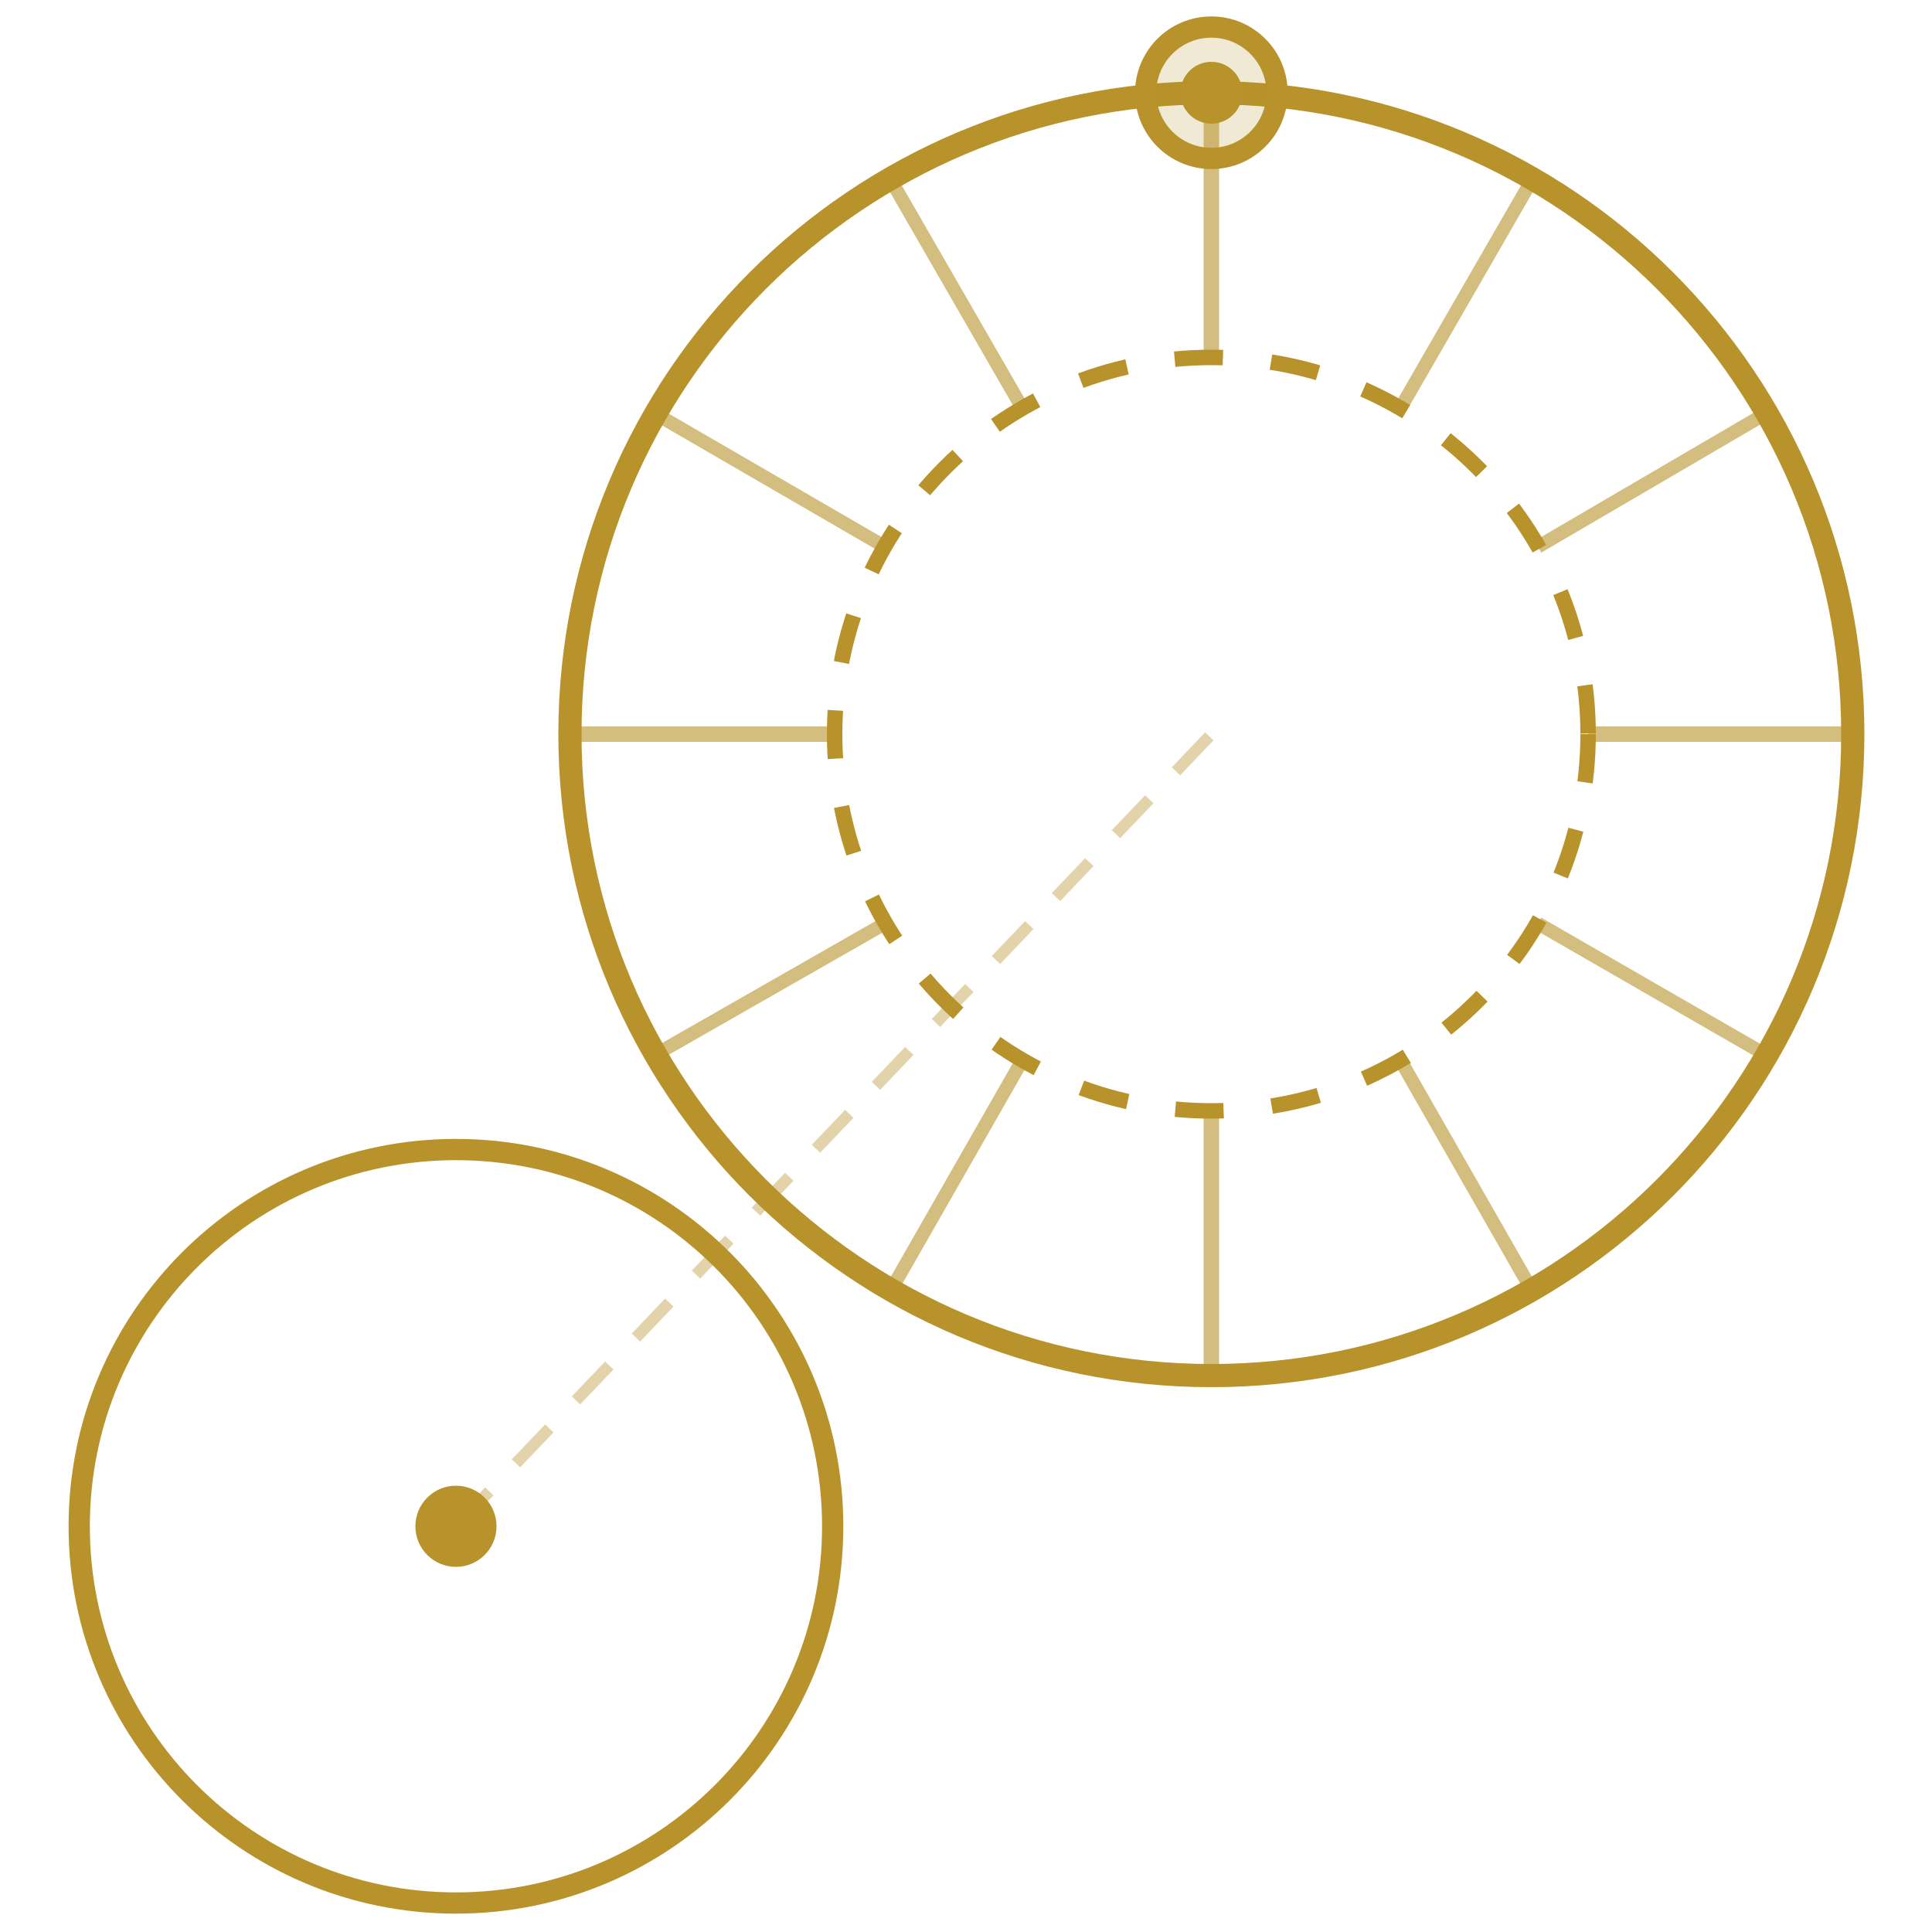
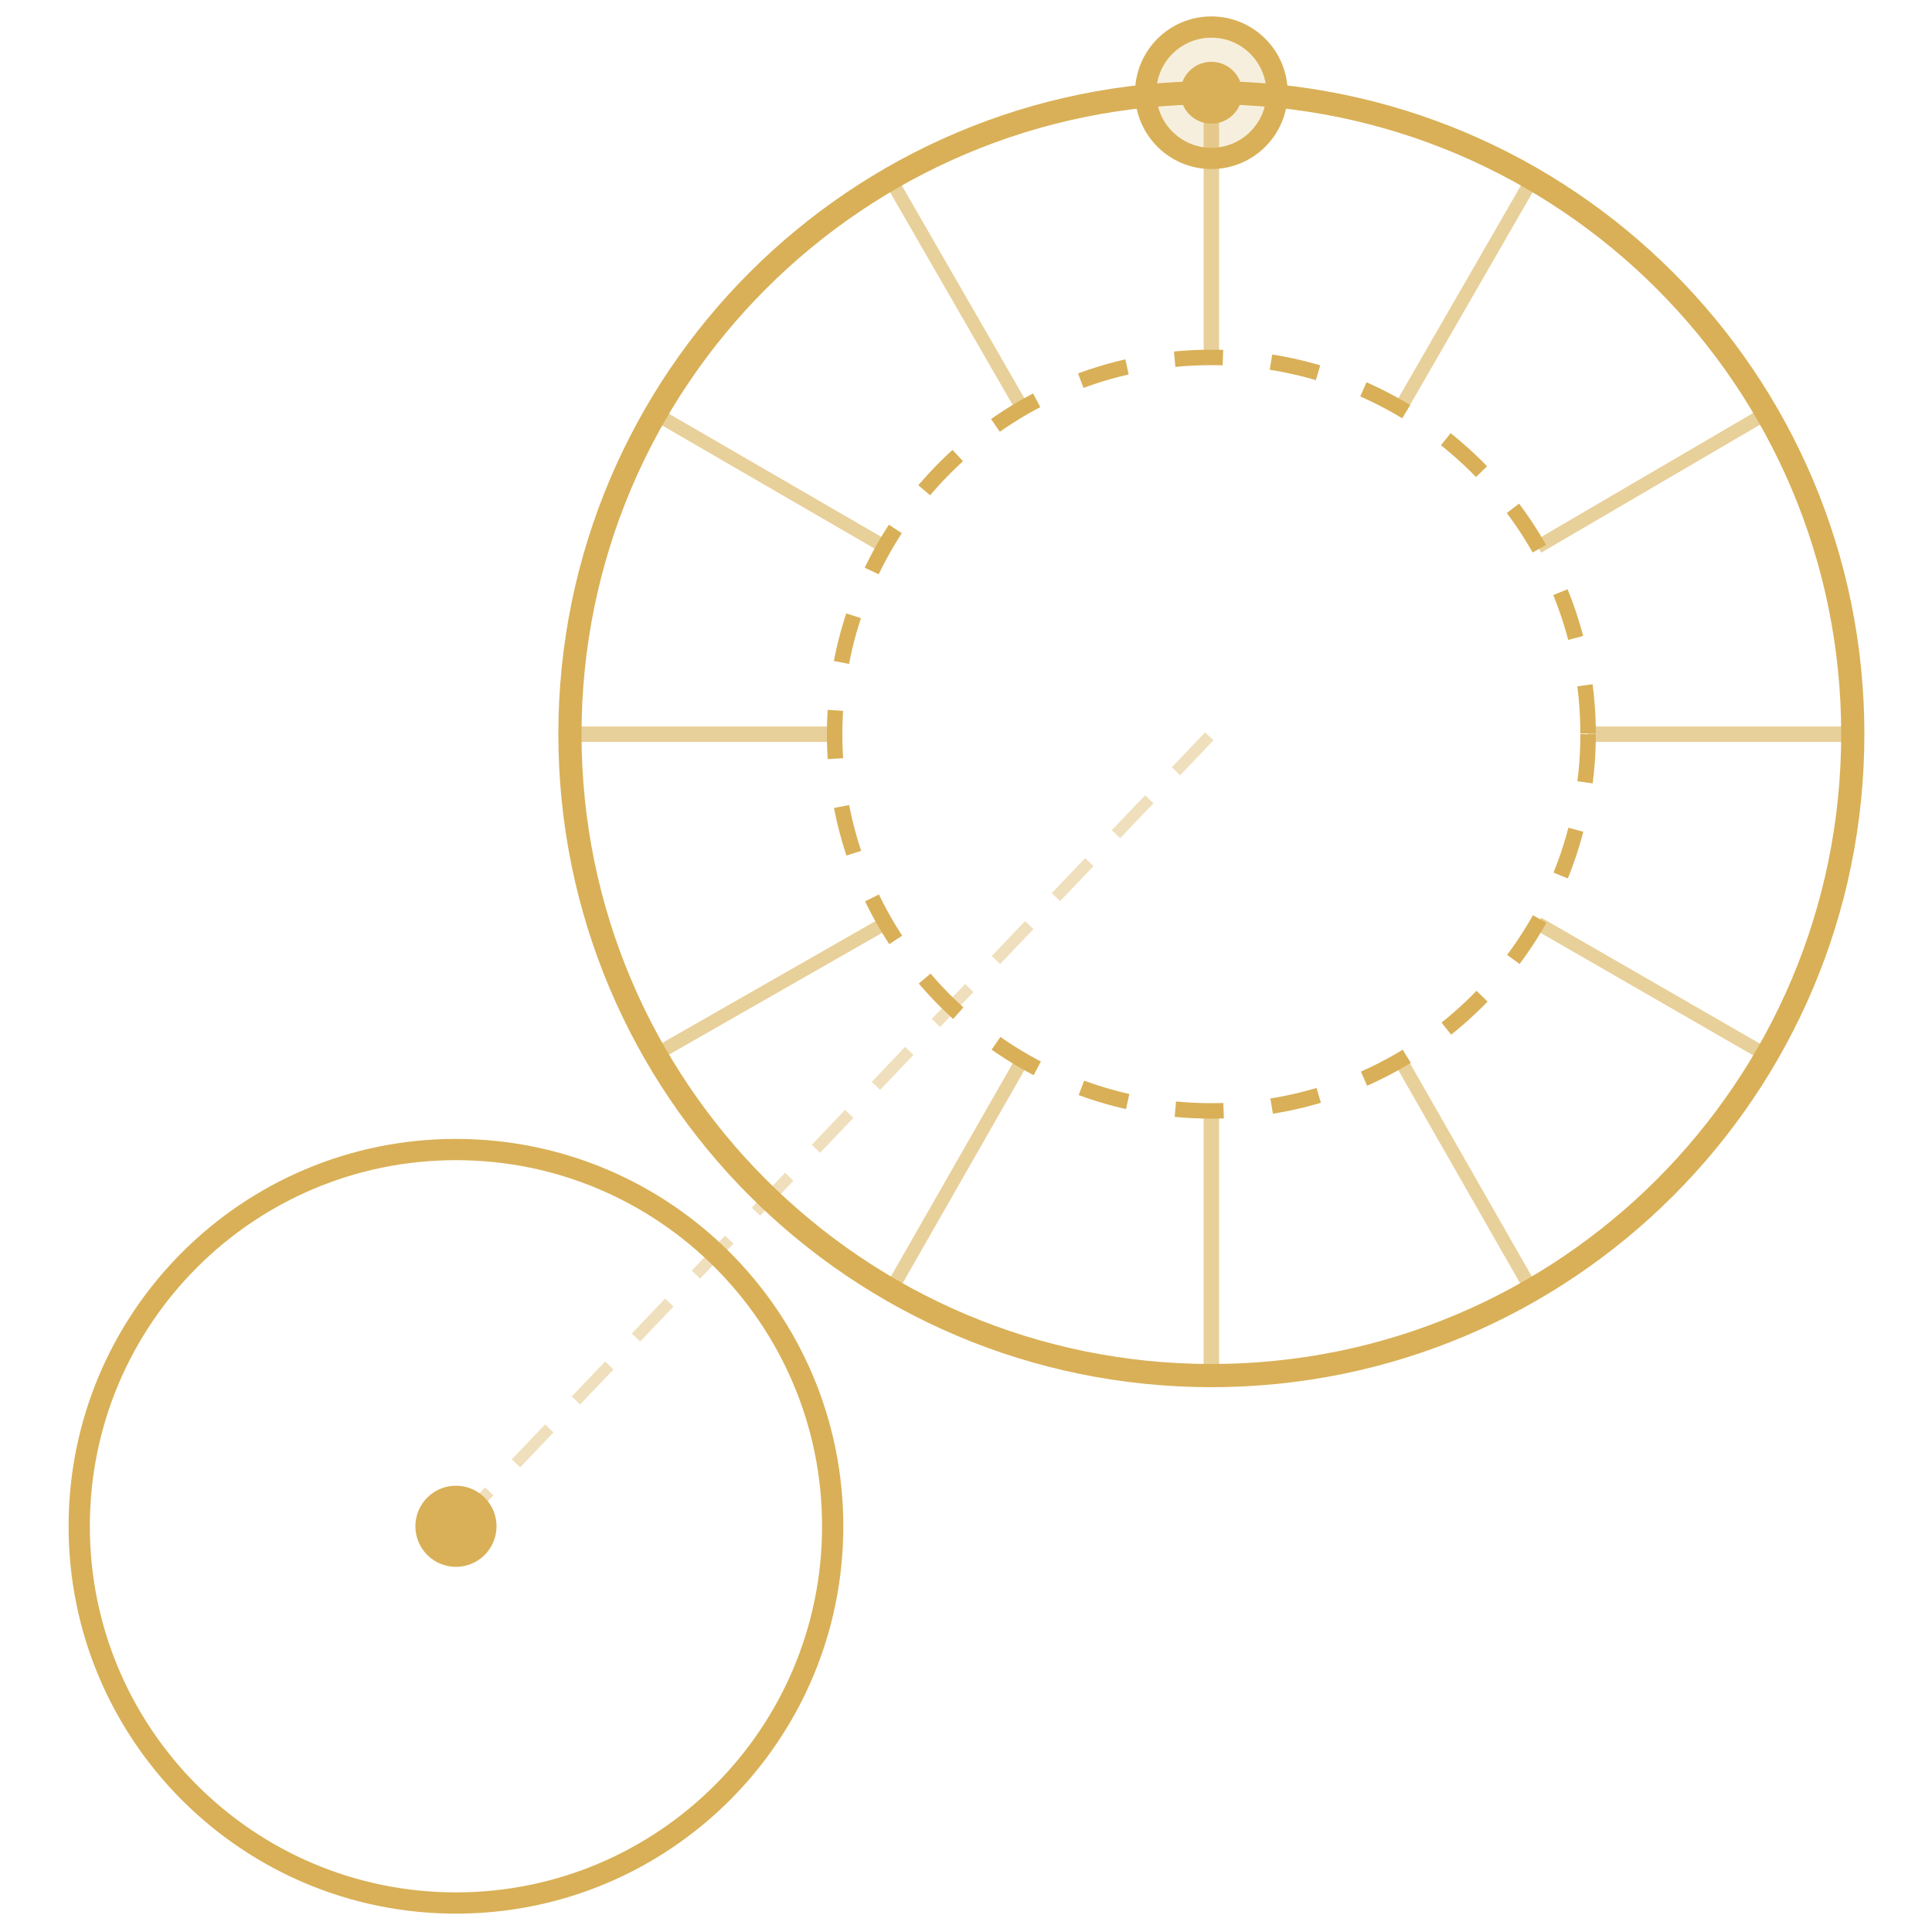
<svg xmlns="http://www.w3.org/2000/svg" viewBox="0 0 100 100">
-   <g stroke="#b8922a">
+   <g stroke="#d9b057">
    <circle cx="62.7" cy="38" fill="none" r="33.2" stroke-width="1.2" />
    <circle cx="62.7" cy="38" fill="none" r="19.5" stroke-dasharray="2.5 2.5" stroke-width=".8" />
    <g fill="none" opacity=".6">
      <path d="m62.7 4.8v13.7" stroke-width=".8" />
      <path d="m79.3 9.3-6.8 11.8" stroke-width=".7" />
      <path d="m91.4 21.4-11.8 6.9" stroke-width=".7" />
      <path d="m95.9 38h-13.7" stroke-width=".8" />
      <path d="m91.4 54.6-11.8-6.8" stroke-width=".7" />
      <path d="m79.3 66.8-6.8-11.9" stroke-width=".7" />
      <path d="m62.7 71.2v-13.6" stroke-width=".8" />
      <path d="m46.1 66.8 6.8-11.9" stroke-width=".7" />
      <path d="m33.9 54.6 11.9-6.8" stroke-width=".7" />
      <path d="m29.5 38h13.7" stroke-width=".8" />
      <g stroke-width=".7">
        <path d="m33.9 21.4 11.9 6.9" />
        <path d="m46.1 9.3 6.8 11.8" />
      </g>
    </g>
-     <circle cx="62.7" cy="4.8" fill="#b8922a" fill-opacity=".2" r="3.4" stroke-width="1.1" />
+     <circle cx="62.7" cy="4.8" fill="#d9b057" fill-opacity=".2" r="3.4" stroke-width="1.1" />
  </g>
-   <circle cx="62.7" cy="4.8" fill="#b8922a" r="1.6" />
-   <circle cx="23.6" cy="79" fill="none" r="19.5" stroke="#b8922a" stroke-width="1.1" />
-   <circle cx="23.6" cy="79" fill="#b8922a" r="2.1" />
-   <path d="m23.6 79 39.1-41" fill="none" opacity=".4" stroke="#b8922a" stroke-dasharray="2.5 2" stroke-width=".6" />
+   <circle cx="62.7" cy="4.8" fill="#d9b057" r="1.6" />
+   <circle cx="23.6" cy="79" fill="none" r="19.5" stroke="#d9b057" stroke-width="1.1" />
+   <circle cx="23.6" cy="79" fill="#d9b057" r="2.1" />
+   <path d="m23.6 79 39.1-41" fill="none" opacity=".4" stroke="#d9b057" stroke-dasharray="2.5 2" stroke-width=".6" />
</svg>
